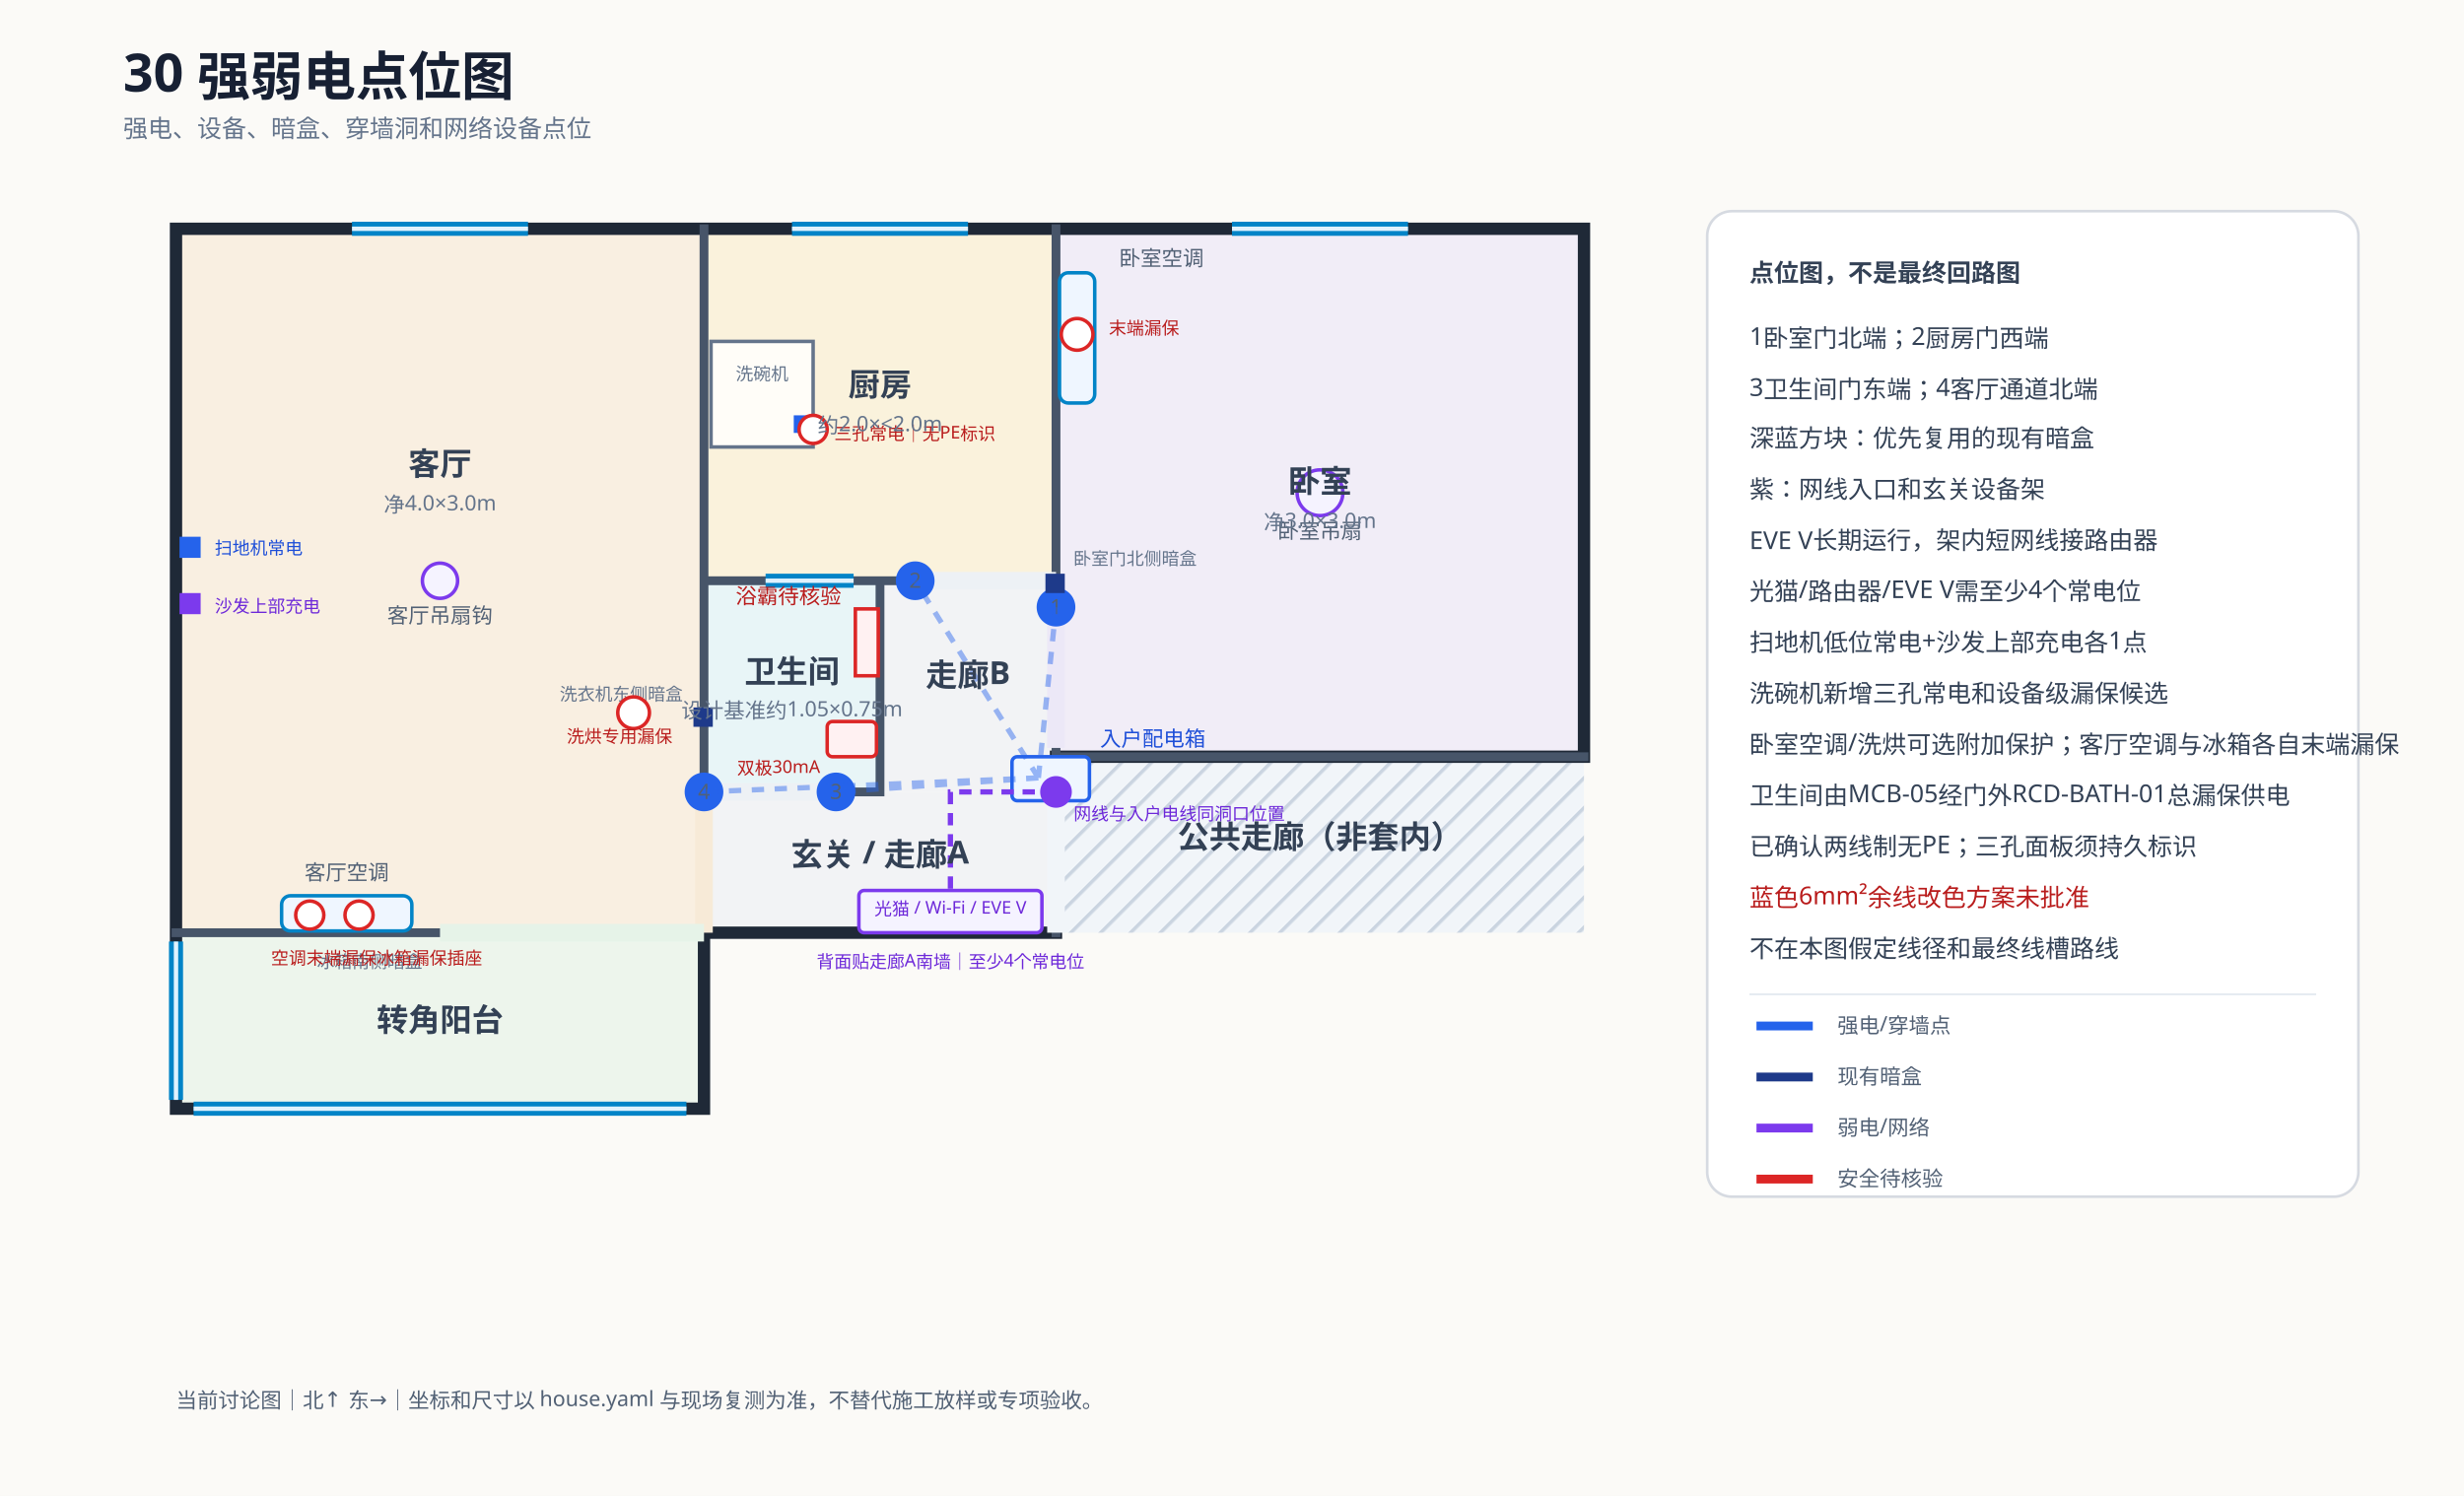
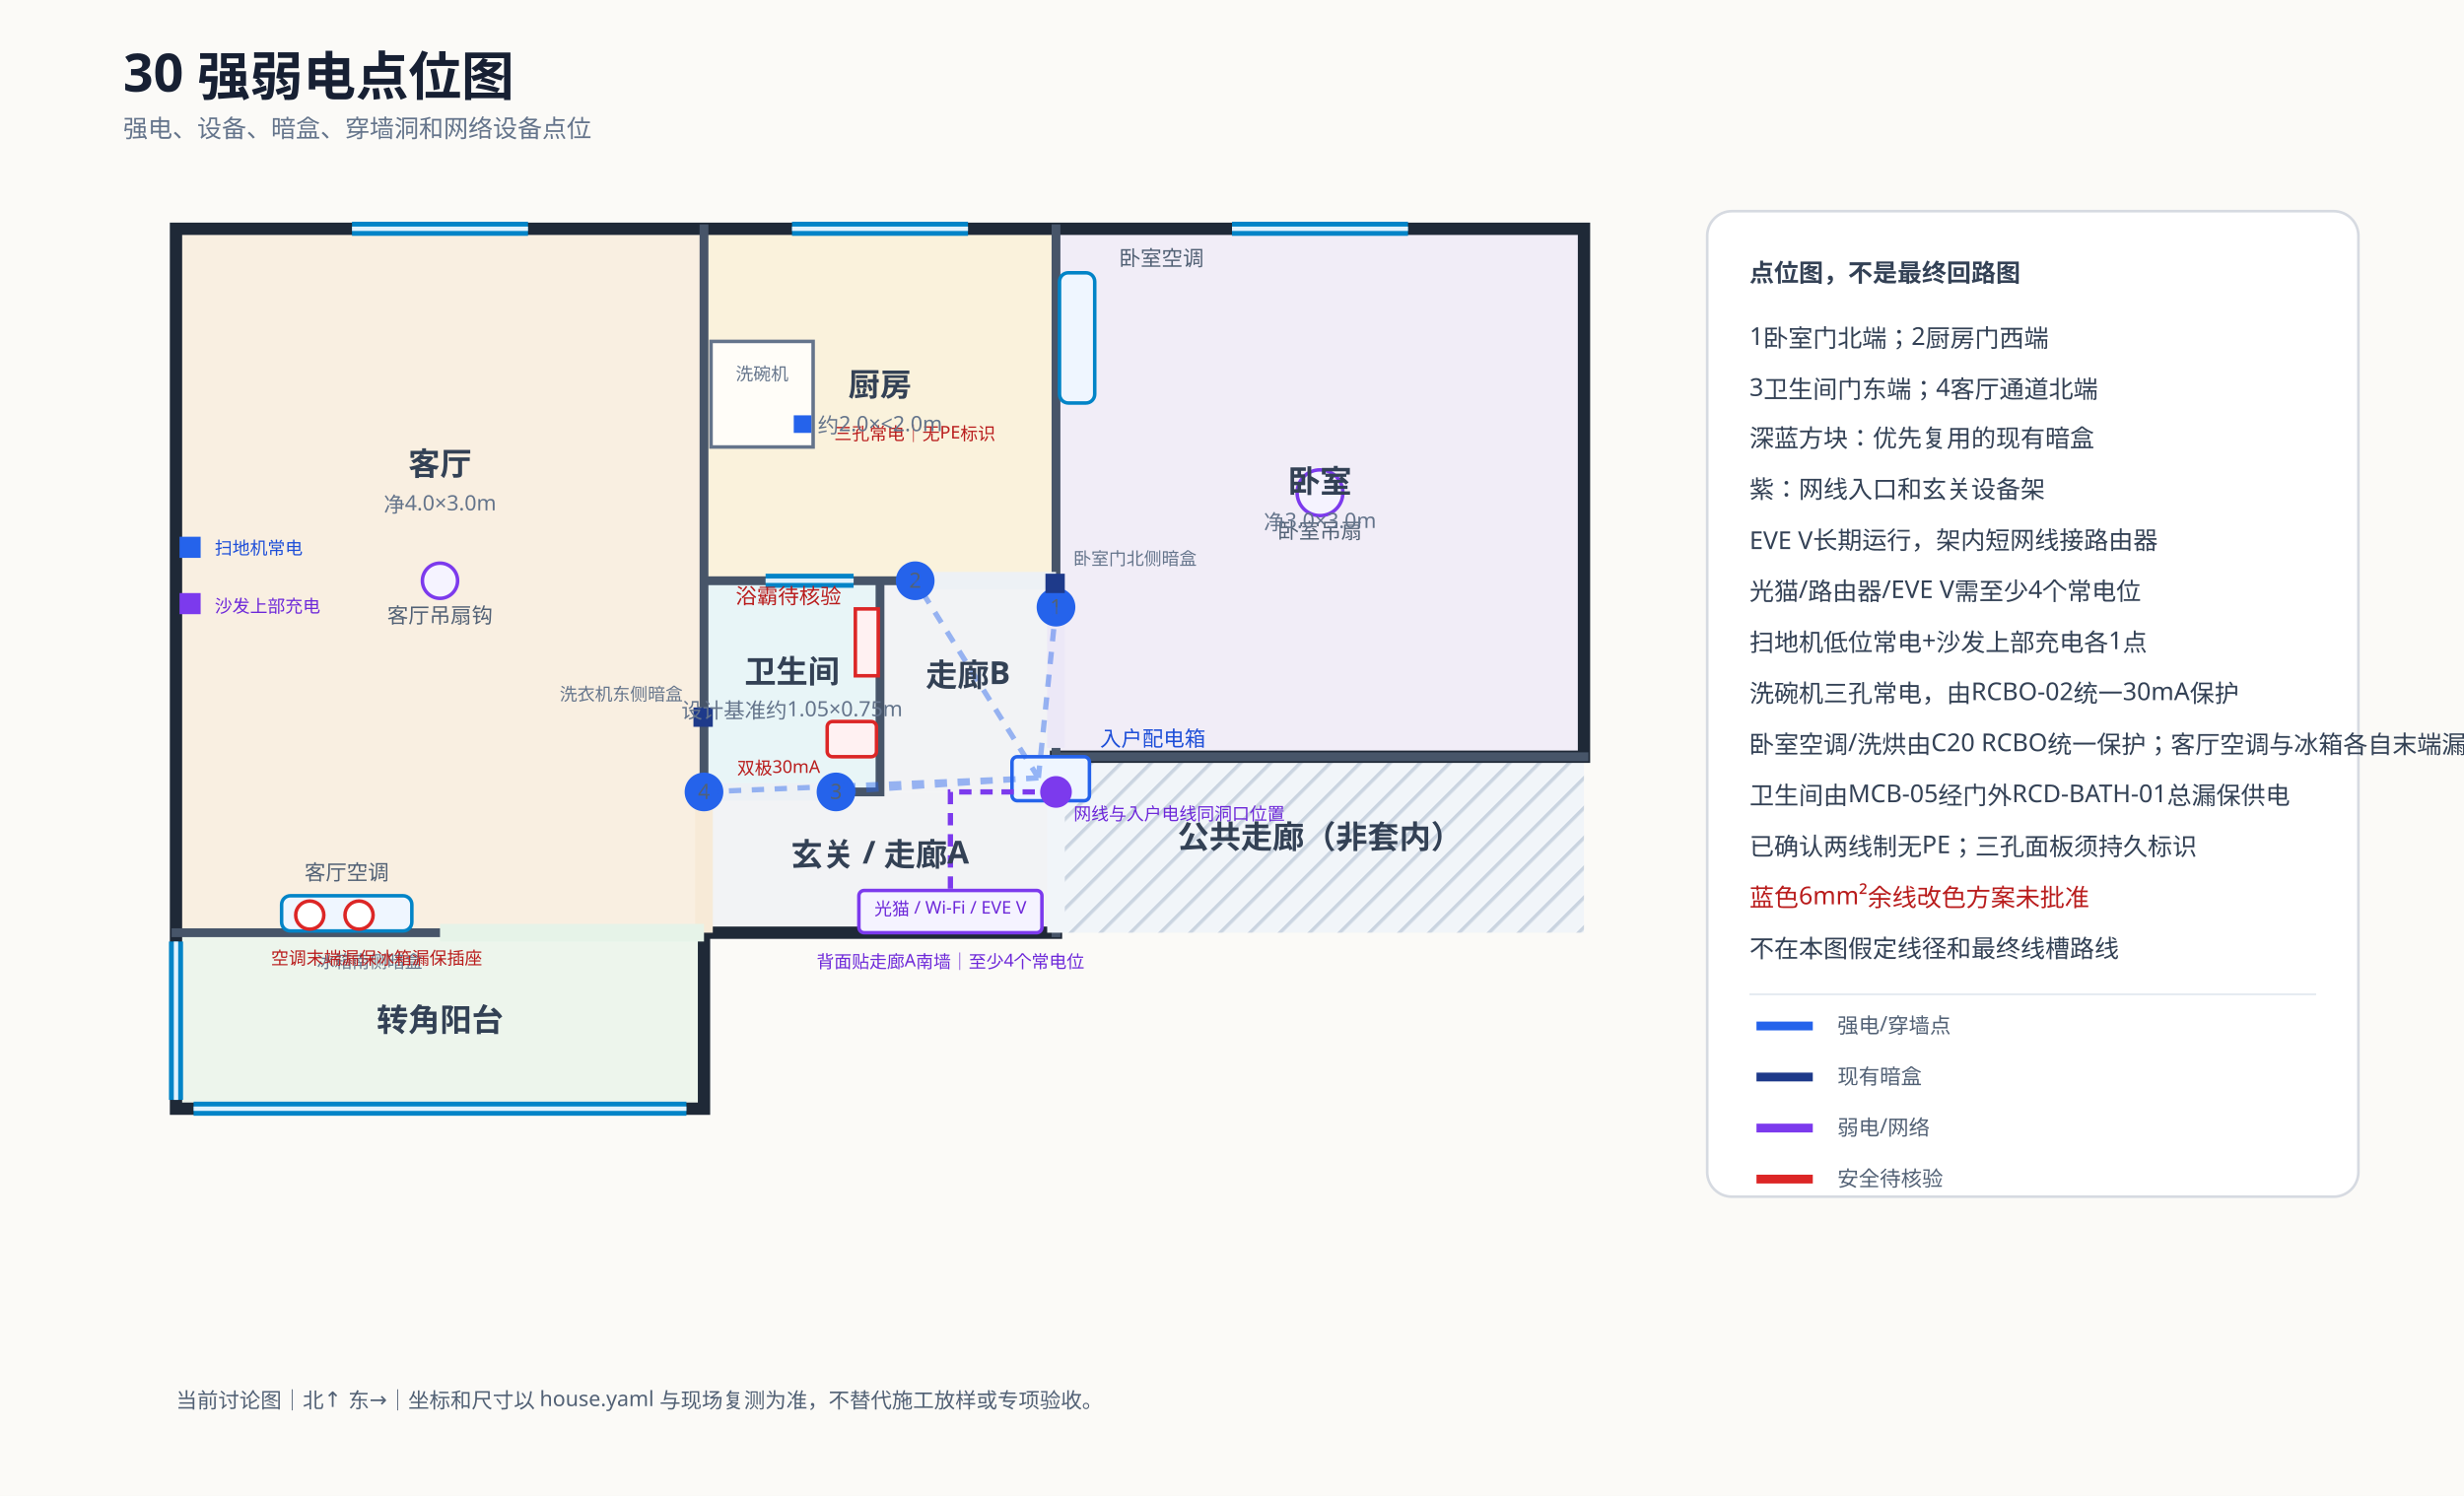
<svg xmlns="http://www.w3.org/2000/svg" width="1400" height="850" viewBox="0 0 1400 850" data-diagram-role="electrical-low-voltage" role="img">
  <defs>
    <pattern id="hatch" width="12" height="12" patternUnits="userSpaceOnUse" patternTransform="rotate(45)">
      <rect width="12" height="12" fill="#f1f5f9" />
      <line y2="12" stroke="#cbd5e1" stroke-width="4" />
    </pattern>
    <pattern id="danger" width="10" height="10" patternUnits="userSpaceOnUse" patternTransform="rotate(45)">
      <rect width="10" height="10" fill="#fff1f2" />
      <line y2="10" stroke="#fecaca" stroke-width="3" />
    </pattern>
    <marker id="arrow" markerWidth="8" markerHeight="8" refX="6" refY="4" orient="auto">
      <path d="M0 0L8 4 0 8z" fill="#334155" />
    </marker>
    <marker id="blue-arrow" markerWidth="8" markerHeight="8" refX="6" refY="4" orient="auto">
      <path d="M0 0L8 4 0 8z" fill="#2563eb" />
    </marker>
    <style>
    text{font-family:"Source Han Sans SC","Heiti SC","Arial Unicode MS",sans-serif}
    .wall{fill:none;stroke:#1f2937;stroke-width:7;stroke-linecap:square;stroke-linejoin:miter}
    .iw{fill:none;stroke:#475569;stroke-width:5;stroke-linecap:square}
    .win{stroke:#0284c7;stroke-width:8}.winc{stroke:#e0f2fe;stroke-width:2.5}
    .title{font-size:30px;font-weight:750;fill:#172033}.subtitle{font-size:14px;fill:#64748b}
    .room{font-size:18px;font-weight:750;fill:#334155;text-anchor:middle}.roomsub{font-size:12px;fill:#64748b;text-anchor:middle}
    .note{font-size:14px;fill:#334155}.small{font-size:12px;fill:#526175}.micro{font-size:10px;fill:#64748b}
    .panel{fill:#fff;stroke:#d6dae1;stroke-width:1.5}.fixed{fill:#fffdf8;stroke:#64748b;stroke-width:2}
    .planned{fill:#fff7ed;stroke:#f97316;stroke-width:2;stroke-dasharray:7 5}
    .water{fill:none;stroke:#0284c7;stroke-width:4}.hot{fill:none;stroke:#dc2626;stroke-width:4}
    .drain{fill:none;stroke:#0f766e;stroke-width:5}.gas{fill:none;stroke:#ea580c;stroke-width:4}
    .power{fill:none;stroke:#2563eb;stroke-width:3}.network{fill:none;stroke:#7c3aed;stroke-width:3;stroke-dasharray:7 5}
    .danger{fill:#fff1f2;stroke:#dc2626;stroke-width:2}.cat{fill:none;stroke:#16a34a;stroke-width:6;stroke-dasharray:8 5}
    .dim{fill:none;stroke:#64748b;stroke-width:1.5}.dimtext{font-size:12px;fill:#475569;text-anchor:middle}
    .center{text-anchor:middle}.bold{font-weight:700}.orange{fill:#c2410c}.red{fill:#b91c1c}.blue{fill:#1d4ed8}.green{fill:#15803d}.purple{fill:#6d28d9}
  </style>
  </defs>
  <rect width="1400" height="850" fill="#fbfaf7" />
  <text x="70" y="52" class="title">30 强弱电点位图</text>
  <text x="70" y="78" class="subtitle">强电、设备、暗盒、穿墙洞和网络设备点位</text>
  <rect x="100" y="130" width="300" height="400" fill="#f7ead7" opacity="0.68" />
  <rect x="100" y="530" width="300" height="100" fill="#e6f3e8" opacity="0.68" />
  <rect x="400" y="130" width="200" height="200" fill="#f9efd0" opacity="0.68" />
  <rect x="400" y="330" width="100" height="120" fill="#dff3f7" opacity="0.68" />
  <rect x="500" y="330" width="100" height="120" fill="#edf1f5" opacity="0.68" />
  <rect x="400" y="450" width="200" height="80" fill="#edf1f5" opacity="0.68" />
  <rect x="600" y="130" width="300" height="300" fill="#ece8f7" opacity="0.68" />
  <rect x="600" y="430" width="300" height="100" fill="url(#hatch)" />
  <path class="wall" d="M100 130H900V430H600V530H400V630H100Z" />
  <path class="iw" d="M400 130V450M400 330H520M500 330V450M400 450H405M475 450H500M600 130V345M600 425V530M600 430H900M100 530H250" />
  <g data-connection="hall-a-b-open" />
  <path d="M400 450V530" stroke="#f7ead7" stroke-width="10" />
  <path d="M520 330H600" stroke="#edf1f5" stroke-width="10" />
  <path d="M405 450H475" stroke="#edf1f5" stroke-width="10" />
  <path d="M600 345V425" stroke="#ece8f7" stroke-width="10" />
  <path d="M600 450V530" stroke="#f1f5f9" stroke-width="10" />
  <path d="M250 530H400" stroke="#e6f3e8" stroke-width="10" />
  <path class="win" d="M200 130H300M450 130H550M700 130H800M100 535V625M110 630H390M435 330H485" />
  <path class="winc" d="M200 130H300M450 130H550M700 130H800M100 535V625M110 630H390M435 330H485" />
  <rect x="575" y="430" width="44" height="25" rx="3" fill="#eff6ff" stroke="#2563eb" stroke-width="2" />
  <text x="625" y="424" class="small blue">入户配电箱</text>
  <circle cx="600" cy="345" r="11" fill="#2563eb" />
  <text x="600" y="349" fill="#fff" class="small center">1</text>
  <circle cx="520" cy="330" r="11" fill="#2563eb" />
  <text x="520" y="334" fill="#fff" class="small center">2</text>
  <circle cx="475" cy="450" r="11" fill="#2563eb" />
  <text x="475" y="454" fill="#fff" class="small center">3</text>
  <circle cx="400" cy="450" r="11" fill="#2563eb" />
  <text x="400" y="454" fill="#fff" class="small center">4</text>
  <path class="power" d="M590 442L600 345M590 442L520 330M590 442L475 450M590 442L400 450" stroke-dasharray="7 6" opacity=".45" />
  <rect x="190" y="518" width="11" height="11" fill="#1e3a8a" />
  <text x="180" y="550" class="micro">冰箱南侧暗盒</text>
  <rect x="394" y="402" width="11" height="11" fill="#1e3a8a" />
  <text x="318" y="398" class="micro">洗衣机东侧暗盒</text>
  <rect x="594" y="326" width="11" height="11" fill="#1e3a8a" />
  <text x="610" y="321" class="micro">卧室门北侧暗盒</text>
  <rect x="160" y="509" width="74" height="20" rx="5" fill="#eff6ff" stroke="#0284c7" stroke-width="2" />
  <text x="197" y="500" class="small center">客厅空调</text>
  <rect x="602" y="155" width="20" height="74" rx="5" fill="#eff6ff" stroke="#0284c7" stroke-width="2" />
  <text x="636" y="151" class="small">卧室空调</text>
  <circle cx="176" cy="520" r="8" fill="#fff" stroke="#dc2626" stroke-width="2" data-device-protection="SRCD-AC-LIV" />
  <text x="154" y="548" class="micro red">空调末端漏保</text>
  <circle cx="204" cy="520" r="8" fill="#fff" stroke="#dc2626" stroke-width="2" data-device-protection="SRCD-FRIDGE" />
  <text x="214" y="548" class="micro red">冰箱漏保插座</text>
-   <circle cx="612" cy="190" r="9" fill="#fff" stroke="#dc2626" stroke-width="2" data-device-protection="SRCD-AC-BED" />
-   <text x="630" y="190" class="micro red">末端漏保</text>
-   <circle cx="360" cy="405" r="9" fill="#fff" stroke="#dc2626" stroke-width="2" data-device-protection="SRCD-WASHER" />
-   <text x="322" y="422" class="micro red">洗烘专用漏保</text>
  <rect x="404" y="194" width="58" height="60" class="fixed" data-appliance="dishwasher" />
  <text x="433" y="216" class="micro center">洗碗机</text>
  <rect x="451" y="236" width="10" height="10" fill="#2563eb" data-outlet="dishwasher-three-hole" />
-   <circle cx="462" cy="244" r="8" fill="#fff" stroke="#dc2626" stroke-width="2" data-device-protection="SRCD-DISHWASHER" />
  <text x="474" y="250" class="micro red">三孔常电｜无PE标识</text>
  <circle cx="750" cy="280" r="13" fill="#f5f3ff" stroke="#7c3aed" stroke-width="2" />
  <text x="750" y="306" class="small center">卧室吊扇</text>
  <circle cx="250" cy="330" r="10" fill="#f5f3ff" stroke="#7c3aed" stroke-width="2" />
  <text x="250" y="354" class="small center">客厅吊扇钩</text>
  <rect x="486" y="346" width="13" height="38" class="danger" />
  <text x="478" y="343" class="small red" text-anchor="end">浴霸待核验</text>
  <rect x="470" y="410" width="28" height="20" rx="3" fill="#fff1f2" stroke="#dc2626" stroke-width="2" data-device-protection="RCD-BATH-01" />
  <text x="466" y="440" class="micro red" text-anchor="end">双极30mA</text>
  <rect x="102" y="305" width="12" height="12" fill="#2563eb" data-outlet="robot-always-on" />
  <rect x="102" y="337" width="12" height="12" fill="#7c3aed" data-outlet="sofa-charge" />
  <text x="122" y="315" class="micro blue">扫地机常电</text>
  <text x="122" y="348" class="micro purple">沙发上部充电</text>
  <circle cx="600" cy="450" r="9" fill="#7c3aed" />
  <path class="network" d="M600 450H540V506" />
  <rect x="488" y="506" width="104" height="24" rx="3" fill="#f5f3ff" stroke="#7c3aed" stroke-width="2" data-device-shelf="hall-a" data-wall-anchor="hall-a-south-wall" />
  <text x="540" y="520" class="micro purple center">光猫 / Wi-Fi / EVE V</text>
  <text x="540" y="550" class="micro purple center">背面贴走廊A南墙｜至少4个常电位</text>
  <text x="610" y="466" class="micro purple">网线与入户电线同洞口位置</text>
  <text x="250" y="270" class="room">客厅</text>
  <text x="250" y="291" class="roomsub">净4.0×3.0m</text>
  <text x="500" y="225" class="room">厨房</text>
  <text x="500" y="246" class="roomsub">约2.0×&lt;2.0m</text>
  <text x="450" y="388" class="room">卫生间</text>
  <text x="450" y="408" class="roomsub">设计基准约1.05×0.75m</text>
  <text x="750" y="280" class="room">卧室</text>
  <text x="750" y="301" class="roomsub">净3.0×3.0m</text>
  <text x="550" y="390" class="room">走廊B</text>
  <text x="500" y="492" class="room">玄关 / 走廊A</text>
  <text x="250" y="586" class="room">转角阳台</text>
  <text x="750" y="482" class="room">公共走廊（非套内）</text>
  <rect x="970" y="120" width="370" height="560" rx="14" class="panel" />
  <text x="994" y="160" class="note bold">点位图，不是最终回路图</text>
  <text x="994" y="196" class="note">1卧室门北端；2厨房门西端</text>
  <text x="994" y="225" class="note">3卫生间门东端；4客厅通道北端</text>
  <text x="994" y="254" class="note">深蓝方块：优先复用的现有暗盒</text>
  <text x="994" y="283" class="note">紫：网线入口和玄关设备架</text>
  <text x="994" y="312" class="note">EVE V长期运行，架内短网线接路由器</text>
  <text x="994" y="341" class="note">光猫/路由器/EVE V需至少4个常电位</text>
  <text x="994" y="370" class="note">扫地机低位常电+沙发上部充电各1点</text>
-   <text x="994" y="399" class="note">洗碗机新增三孔常电和设备级漏保候选</text>
-   <text x="994" y="428" class="note">卧室空调/洗烘可选附加保护；客厅空调与冰箱各自末端漏保</text>
+   <text x="994" y="399" class="note">洗碗机三孔常电，由RCBO-02统一30mA保护</text>
+   <text x="994" y="428" class="note">卧室空调/洗烘由C20 RCBO统一保护；客厅空调与冰箱各自末端漏保</text>
  <text x="994" y="457" class="note">卫生间由MCB-05经门外RCD-BATH-01总漏保供电</text>
  <text x="994" y="486" class="note">已确认两线制无PE；三孔面板须持久标识</text>
  <text x="994" y="515" class="note red">蓝色6mm²余线改色方案未批准</text>
  <text x="994" y="544" class="note">不在本图假定线径和最终线槽路线</text>
  <line x1="994" y1="565" x2="1316" y2="565" stroke="#e2e8f0" />
  <line x1="998" y1="583" x2="1030" y2="583" stroke="#2563eb" stroke-width="5" />
  <text x="1044" y="587" class="small">强电/穿墙点</text>
  <line x1="998" y1="612" x2="1030" y2="612" stroke="#1e3a8a" stroke-width="5" />
  <text x="1044" y="616" class="small">现有暗盒</text>
  <line x1="998" y1="641" x2="1030" y2="641" stroke="#7c3aed" stroke-width="5" />
  <text x="1044" y="645" class="small">弱电/网络</text>
  <line x1="998" y1="670" x2="1030" y2="670" stroke="#dc2626" stroke-width="5" />
  <text x="1044" y="674" class="small">安全待核验</text>
  <text x="100" y="800" class="small">当前讨论图｜北↑ 东→｜坐标和尺寸以 house.yaml 与现场复测为准，不替代施工放样或专项验收。</text>
</svg>
